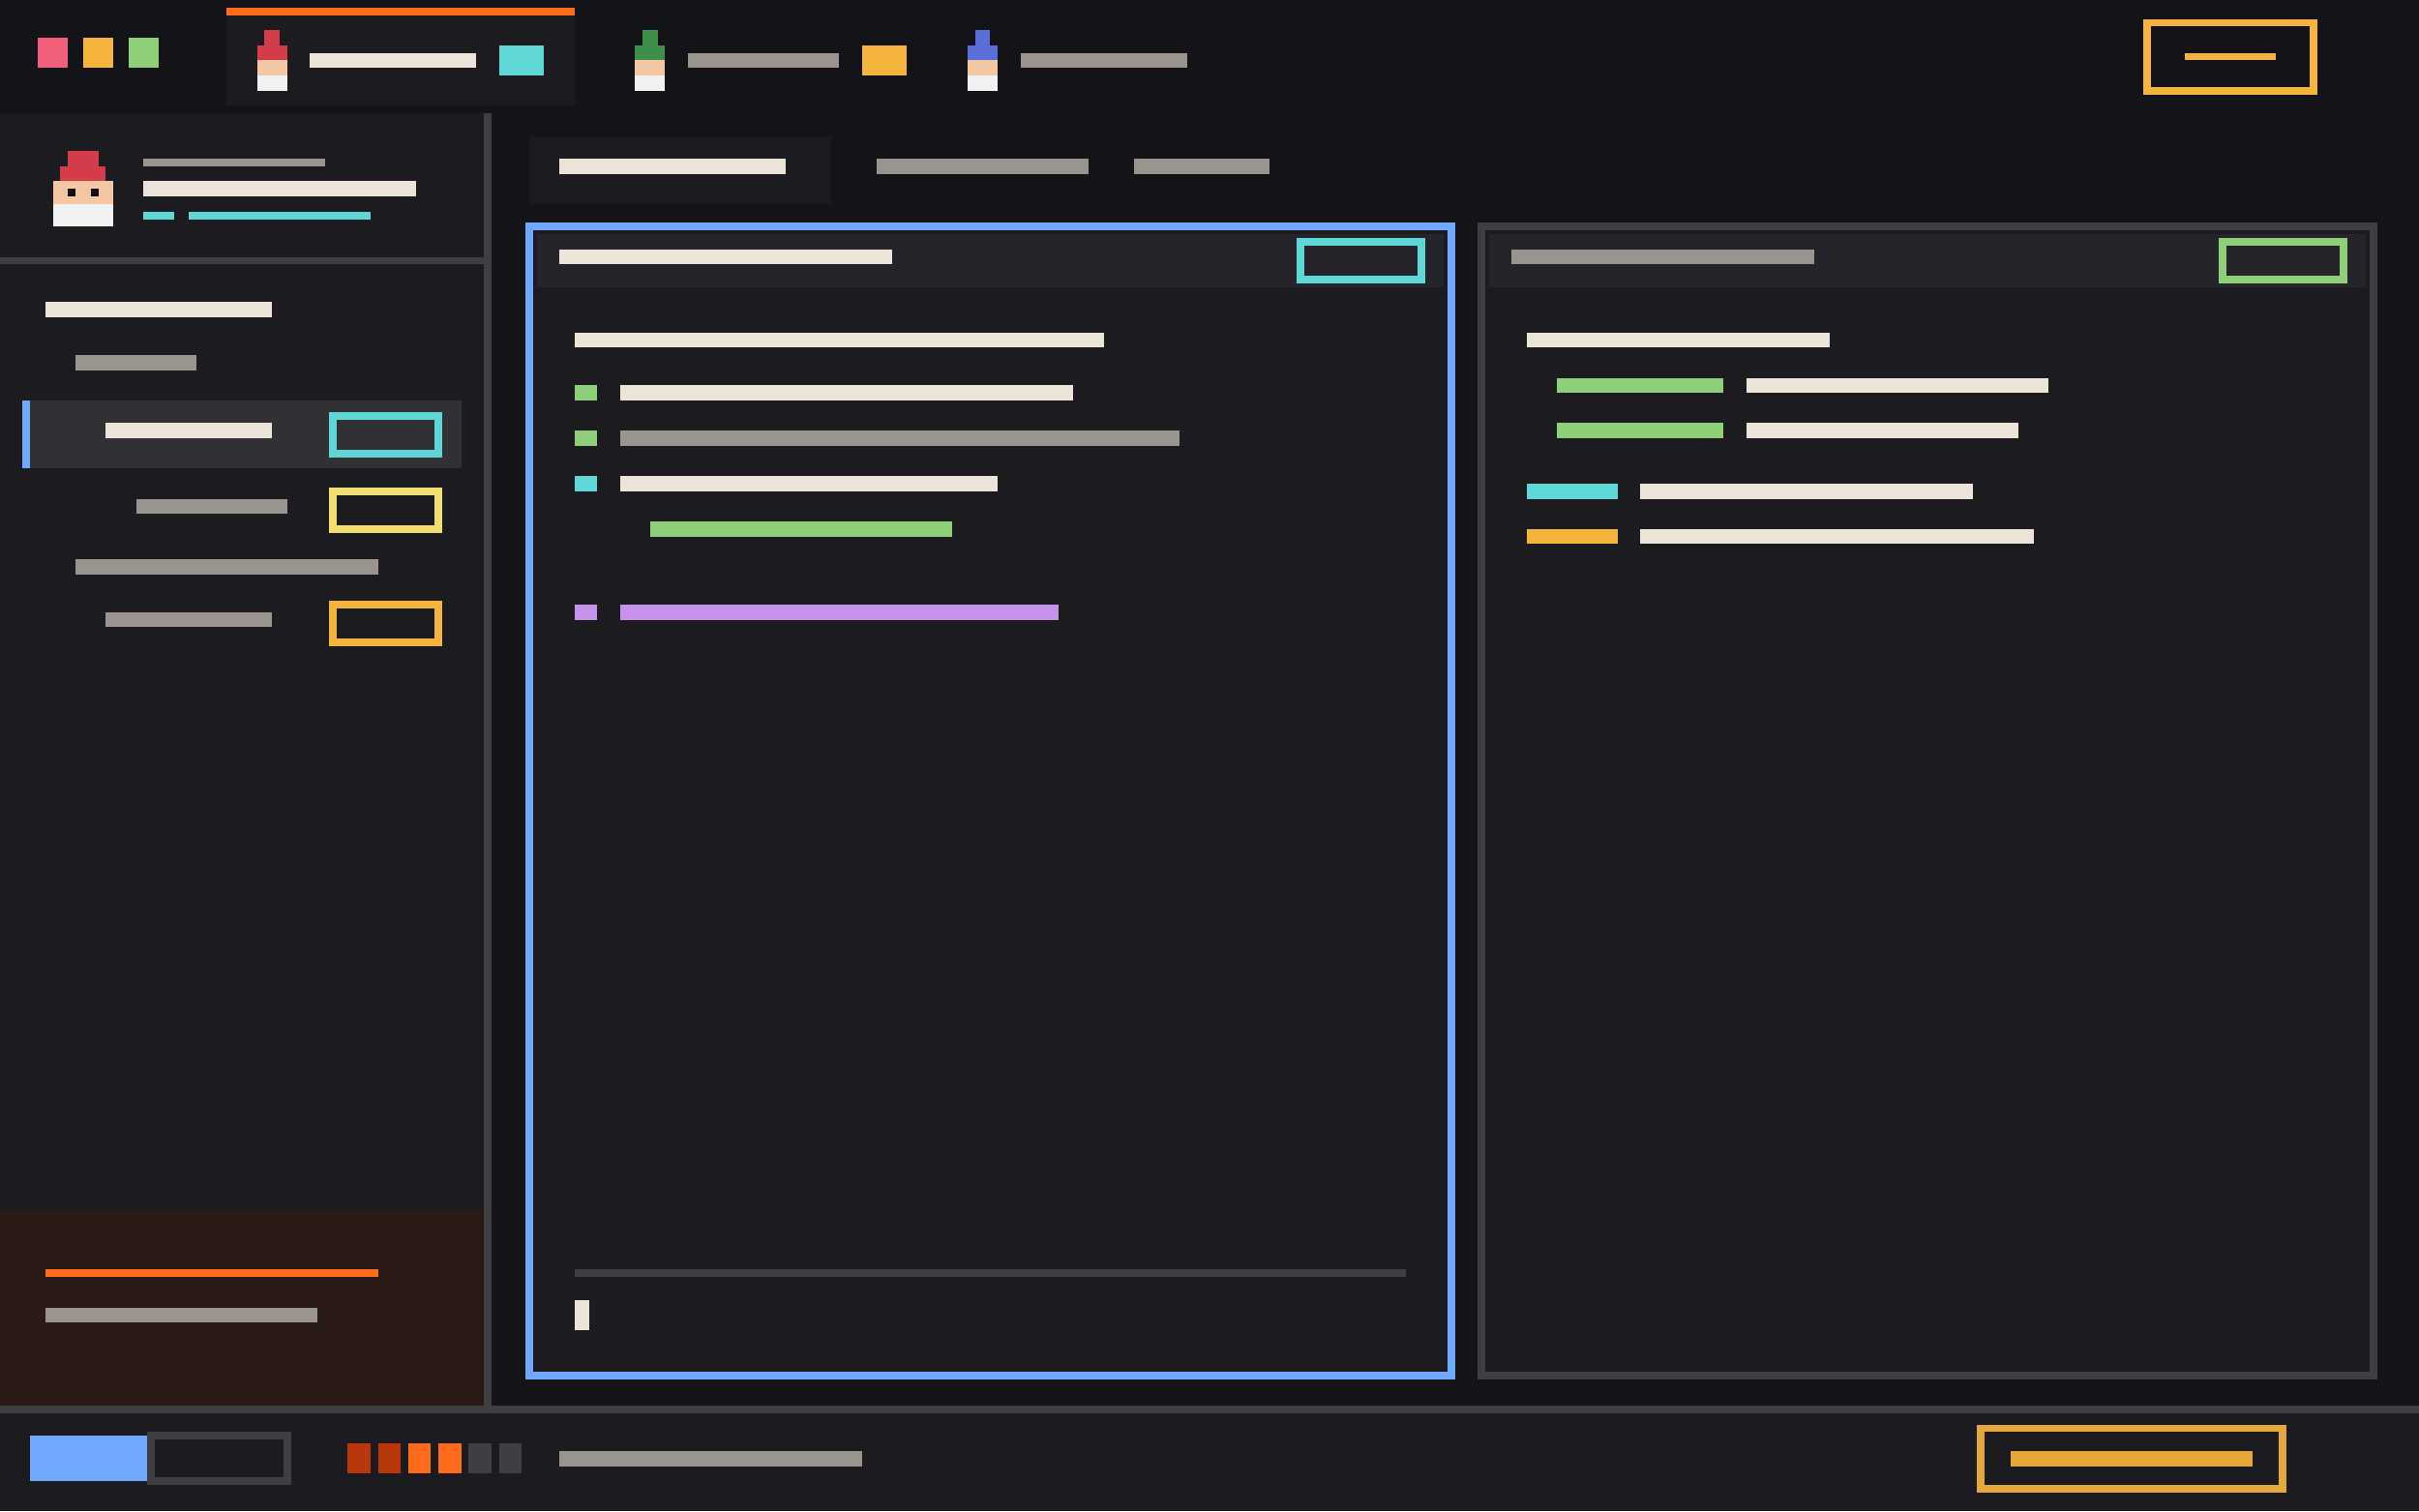
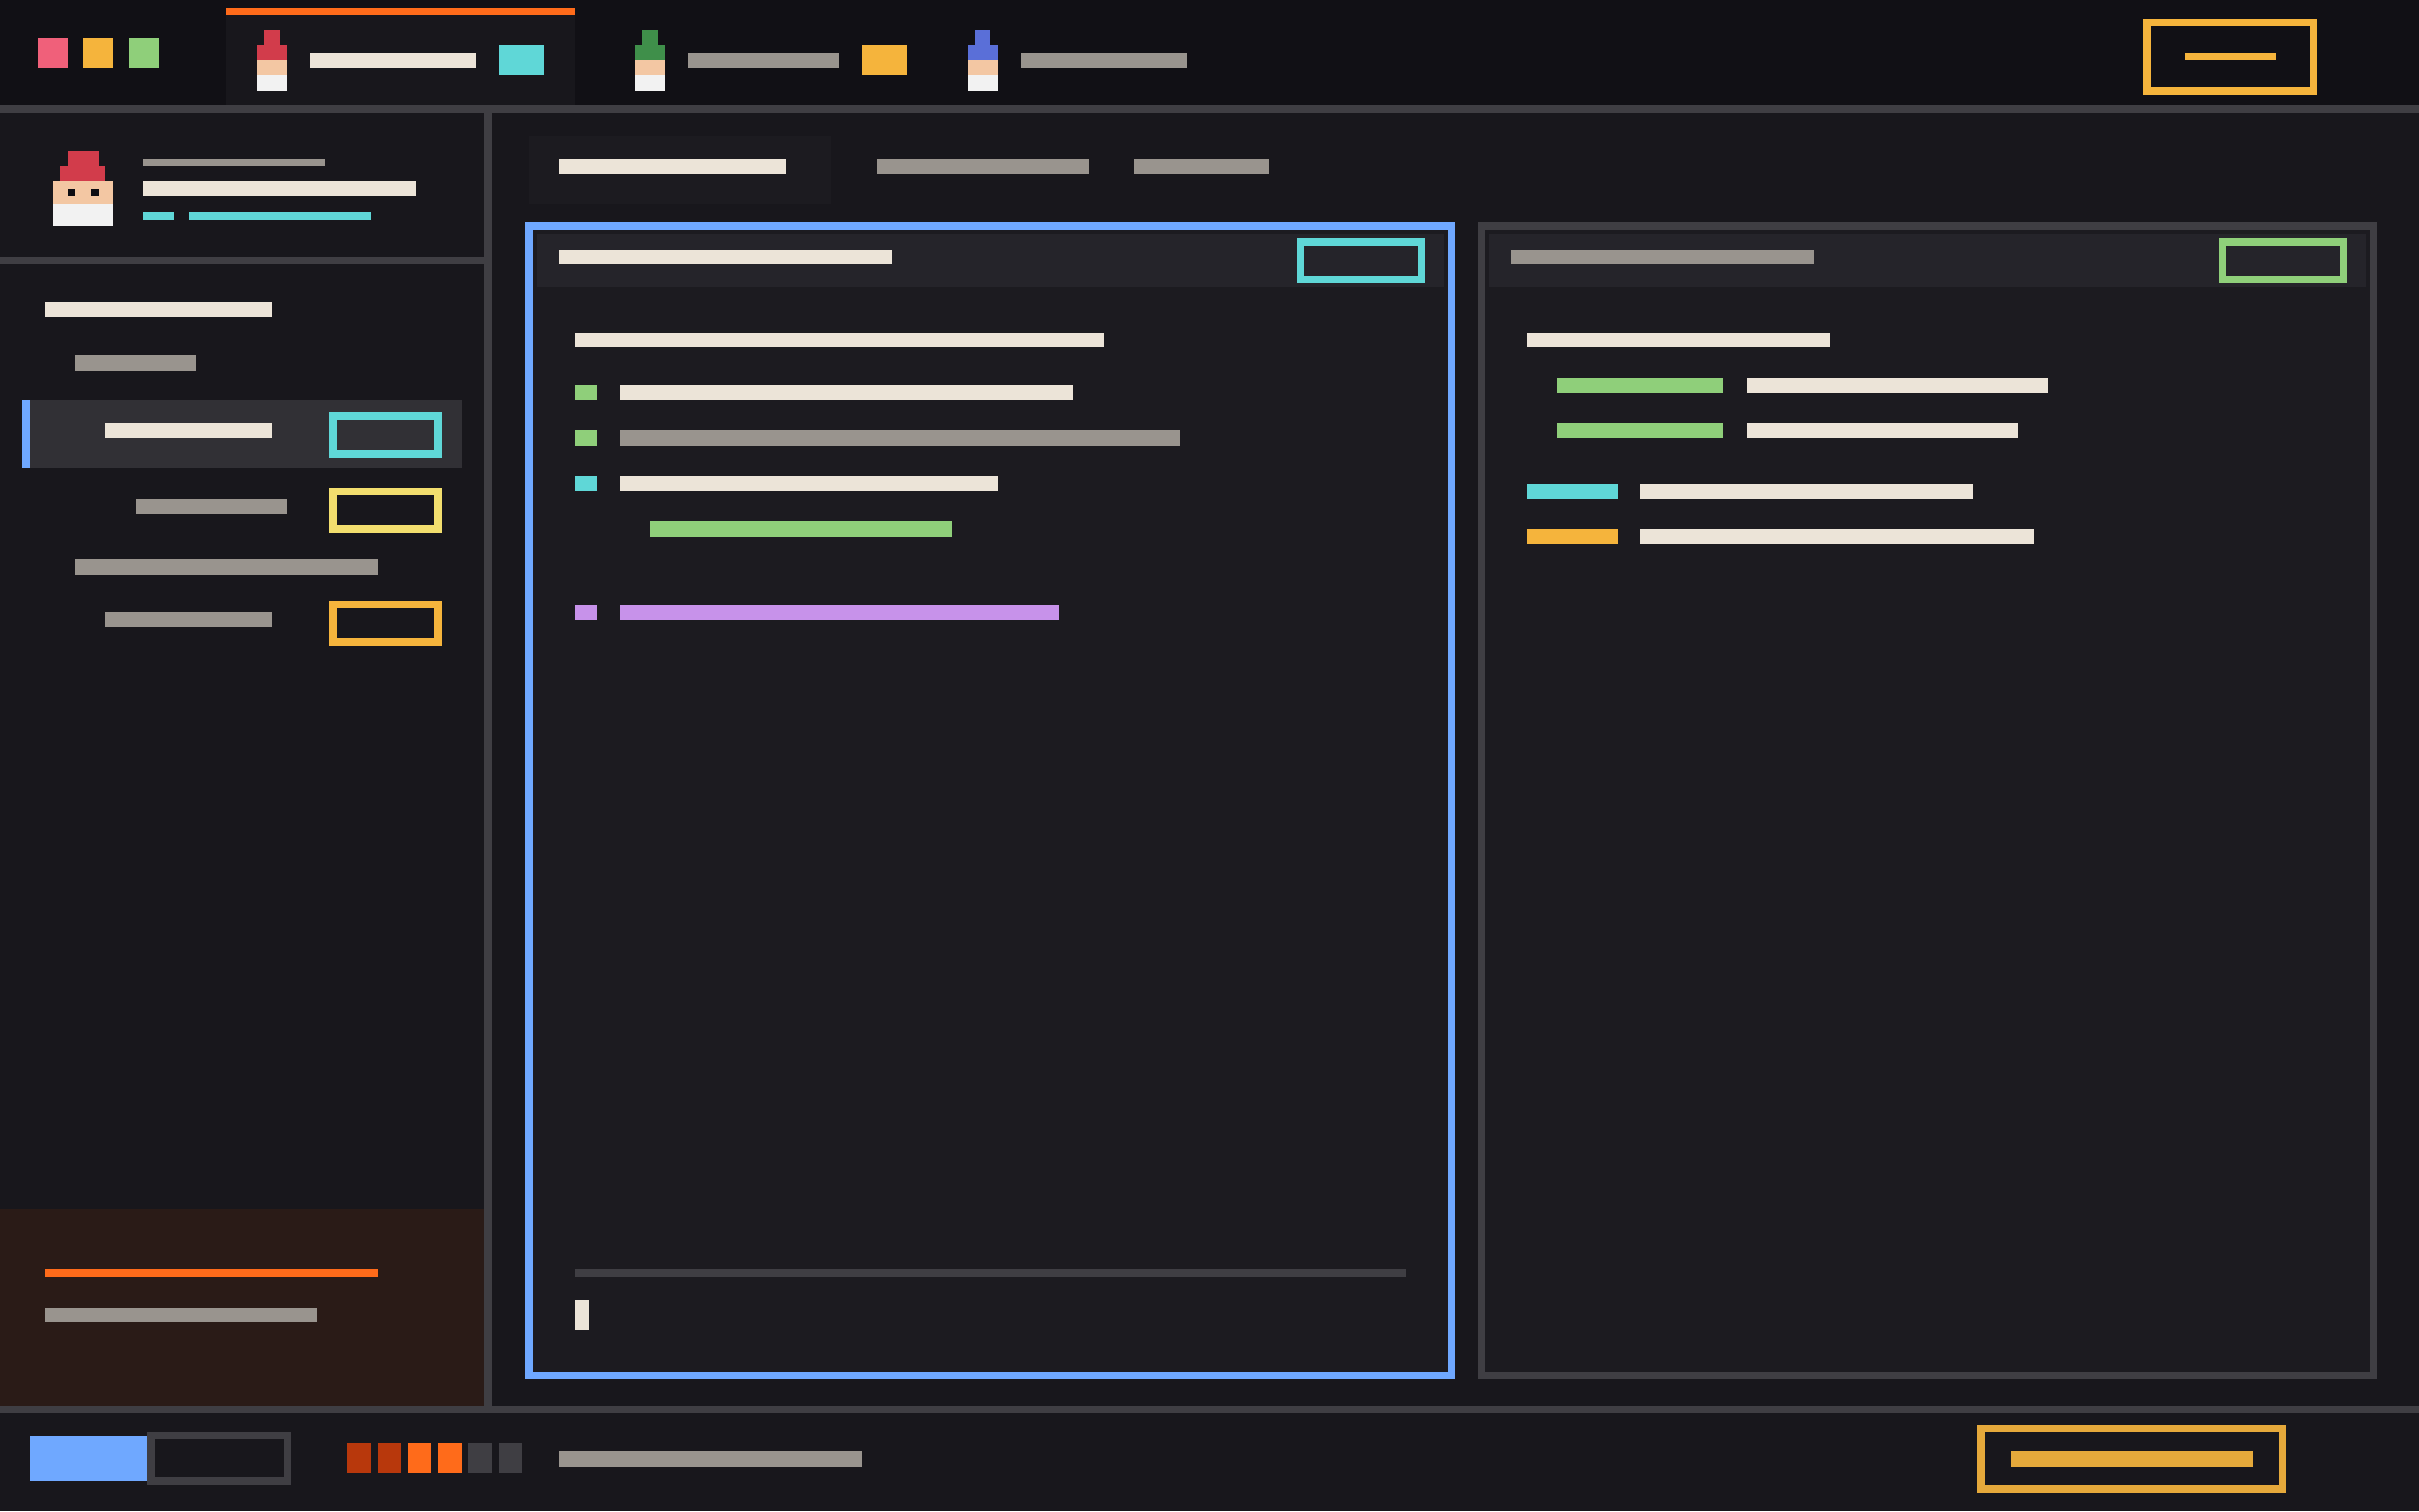
<svg xmlns="http://www.w3.org/2000/svg" viewBox="0 0 320 200" shape-rendering="crispEdges">
-   <rect width="320" height="200" fill="#141318" />
+   <rect width="320" height="200" fill="#111015" />
+   <rect x="0" y="15" width="320" height="185" fill="#18171c" />
+   <rect x="0" y="14" width="320" height="1" fill="#3f3e43" />
  <rect x="5" y="5" width="4" height="4" fill="#f0607a" />
  <rect x="11" y="5" width="4" height="4" fill="#f5b43c" />
  <rect x="17" y="5" width="4" height="4" fill="#8fcf7a" />
-   <rect x="30" y="1" width="46" height="13" fill="#1c1b20" />
+   <rect x="30" y="1" width="46" height="13" fill="#18171c" />
  <rect x="30" y="1" width="46" height="1" fill="#ff6b1a" />
  <g>
    <rect x="35" y="4" width="2" height="2" fill="#d23c4b" />
    <rect x="34" y="6" width="4" height="2" fill="#d23c4b" />
    <rect x="34" y="8" width="4" height="2" fill="#f3c7a3" />
    <rect x="34" y="10" width="4" height="2" fill="#f2f2f2" />
    <rect x="41" y="7" width="22" height="2" fill="#ece4d8" />
    <rect x="66" y="6" width="6" height="4" fill="#5fd7d7" />
  </g>
  <g>
    <rect x="85" y="4" width="2" height="2" fill="#3f8f4a" />
    <rect x="84" y="6" width="4" height="2" fill="#3f8f4a" />
    <rect x="84" y="8" width="4" height="2" fill="#f3c7a3" />
    <rect x="84" y="10" width="4" height="2" fill="#f2f2f2" />
    <rect x="91" y="7" width="20" height="2" fill="#99948e" />
    <rect x="114" y="6" width="6" height="4" fill="#f5b43c" />
  </g>
  <g>
    <rect x="129" y="4" width="2" height="2" fill="#5a6fd8" />
    <rect x="128" y="6" width="4" height="2" fill="#5a6fd8" />
    <rect x="128" y="8" width="4" height="2" fill="#f3c7a3" />
    <rect x="128" y="10" width="4" height="2" fill="#f2f2f2" />
    <rect x="135" y="7" width="22" height="2" fill="#99948e" />
  </g>
  <rect x="284" y="3" width="22" height="9" fill="none" stroke="#f5b43c" />
  <rect x="289" y="7" width="12" height="1" fill="#f5b43c" />
-   <rect x="0" y="15" width="64" height="171" fill="#1c1b20" />
+   <rect x="0" y="15" width="64" height="171" fill="#18171c" />
  <rect x="64" y="15" width="1" height="171" fill="#3f3e43" />
  <rect x="9" y="20" width="4" height="2" fill="#d23c4b" />
  <rect x="8" y="22" width="6" height="2" fill="#d23c4b" />
  <rect x="7" y="24" width="8" height="3" fill="#f3c7a3" />
  <rect x="9" y="25" width="1" height="1" fill="#0d0d12" />
  <rect x="12" y="25" width="1" height="1" fill="#0d0d12" />
  <rect x="7" y="27" width="8" height="3" fill="#f2f2f2" />
  <rect x="19" y="21" width="24" height="1" fill="#99948e" />
  <rect x="19" y="24" width="36" height="2" fill="#ece4d8" />
  <rect x="19" y="28" width="4" height="1" fill="#5fd7d7" />
  <rect x="25" y="28" width="24" height="1" fill="#5fd7d7" />
  <rect x="0" y="34" width="64" height="1" fill="#3f3e43" />
  <rect x="6" y="40" width="30" height="2" fill="#ece4d8" />
  <rect x="10" y="47" width="16" height="2" fill="#99948e" />
  <rect x="3" y="53" width="58" height="9" fill="#313035" />
  <rect x="3" y="53" width="1" height="9" fill="#6fa8ff" />
  <rect x="14" y="56" width="22" height="2" fill="#ece4d8" />
  <rect x="44" y="55" width="14" height="5" fill="none" stroke="#5fd7d7" />
  <rect x="18" y="66" width="20" height="2" fill="#99948e" />
  <rect x="44" y="65" width="14" height="5" fill="none" stroke="#f2de6e" />
  <rect x="10" y="74" width="40" height="2" fill="#99948e" />
  <rect x="14" y="81" width="22" height="2" fill="#99948e" />
  <rect x="44" y="80" width="14" height="5" fill="none" stroke="#f5b43c" />
  <rect x="0" y="160" width="64" height="26" fill="#2a1b17" />
  <rect x="6" y="168" width="44" height="1" fill="#ff6b1a" />
  <rect x="6" y="173" width="36" height="2" fill="#99948e" />
  <rect x="70" y="18" width="40" height="9" fill="#1c1b20" />
  <rect x="74" y="21" width="30" height="2" fill="#ece4d8" />
  <rect x="116" y="21" width="28" height="2" fill="#99948e" />
  <rect x="150" y="21" width="18" height="2" fill="#99948e" />
  <rect x="70" y="30" width="122" height="152" fill="#1c1b20" stroke="#6fa8ff" />
  <rect x="71" y="31" width="120" height="7" fill="#25242a" />
  <rect x="74" y="33" width="44" height="2" fill="#ece4d8" />
  <rect x="172" y="32" width="16" height="5" fill="none" stroke="#5fd7d7" />
  <rect x="76" y="44" width="70" height="2" fill="#ece4d8" />
  <rect x="76" y="51" width="3" height="2" fill="#8fcf7a" />
  <rect x="82" y="51" width="60" height="2" fill="#ece4d8" />
  <rect x="76" y="57" width="3" height="2" fill="#8fcf7a" />
  <rect x="82" y="57" width="74" height="2" fill="#99948e" />
  <rect x="76" y="63" width="3" height="2" fill="#5fd7d7" />
  <rect x="82" y="63" width="50" height="2" fill="#ece4d8" />
  <rect x="86" y="69" width="40" height="2" fill="#8fcf7a" />
  <rect x="76" y="80" width="3" height="2" fill="#c792ea" />
  <rect x="82" y="80" width="58" height="2" fill="#c792ea" />
  <rect x="76" y="168" width="110" height="1" fill="#3f3e43" />
  <rect x="76" y="172" width="2" height="4" fill="#ece4d8" />
  <rect x="196" y="30" width="118" height="152" fill="#1c1b20" stroke="#3f3e43" />
  <rect x="197" y="31" width="116" height="7" fill="#25242a" />
  <rect x="200" y="33" width="40" height="2" fill="#99948e" />
  <rect x="294" y="32" width="16" height="5" fill="none" stroke="#8fcf7a" />
  <rect x="202" y="44" width="40" height="2" fill="#ece4d8" />
  <rect x="206" y="50" width="22" height="2" fill="#8fcf7a" />
  <rect x="231" y="50" width="40" height="2" fill="#ece4d8" />
  <rect x="206" y="56" width="22" height="2" fill="#8fcf7a" />
  <rect x="231" y="56" width="36" height="2" fill="#ece4d8" />
  <rect x="202" y="64" width="12" height="2" fill="#5fd7d7" />
  <rect x="217" y="64" width="44" height="2" fill="#ece4d8" />
  <rect x="202" y="70" width="12" height="2" fill="#f5b43c" />
  <rect x="217" y="70" width="52" height="2" fill="#ece4d8" />
-   <rect x="0" y="186" width="320" height="14" fill="#1c1b20" />
+   <rect x="0" y="186" width="320" height="14" fill="#18171c" />
  <rect x="0" y="186" width="320" height="1" fill="#3f3e43" />
  <rect x="4" y="190" width="16" height="6" fill="#6fa8ff" />
  <rect x="20" y="190" width="18" height="6" fill="none" stroke="#3f3e43" />
  <rect x="46" y="191" width="3" height="4" fill="#b8380c" />
  <rect x="50" y="191" width="3" height="4" fill="#b8380c" />
  <rect x="54" y="191" width="3" height="4" fill="#ff6b1a" />
  <rect x="58" y="191" width="3" height="4" fill="#ff6b1a" />
  <rect x="62" y="191" width="3" height="4" fill="#3f3e43" />
  <rect x="66" y="191" width="3" height="4" fill="#3f3e43" />
  <rect x="74" y="192" width="40" height="2" fill="#99948e" />
  <rect x="262" y="189" width="40" height="8" fill="none" stroke="#e5a93b" />
  <rect x="266" y="192" width="32" height="2" fill="#e5a93b" />
</svg>
